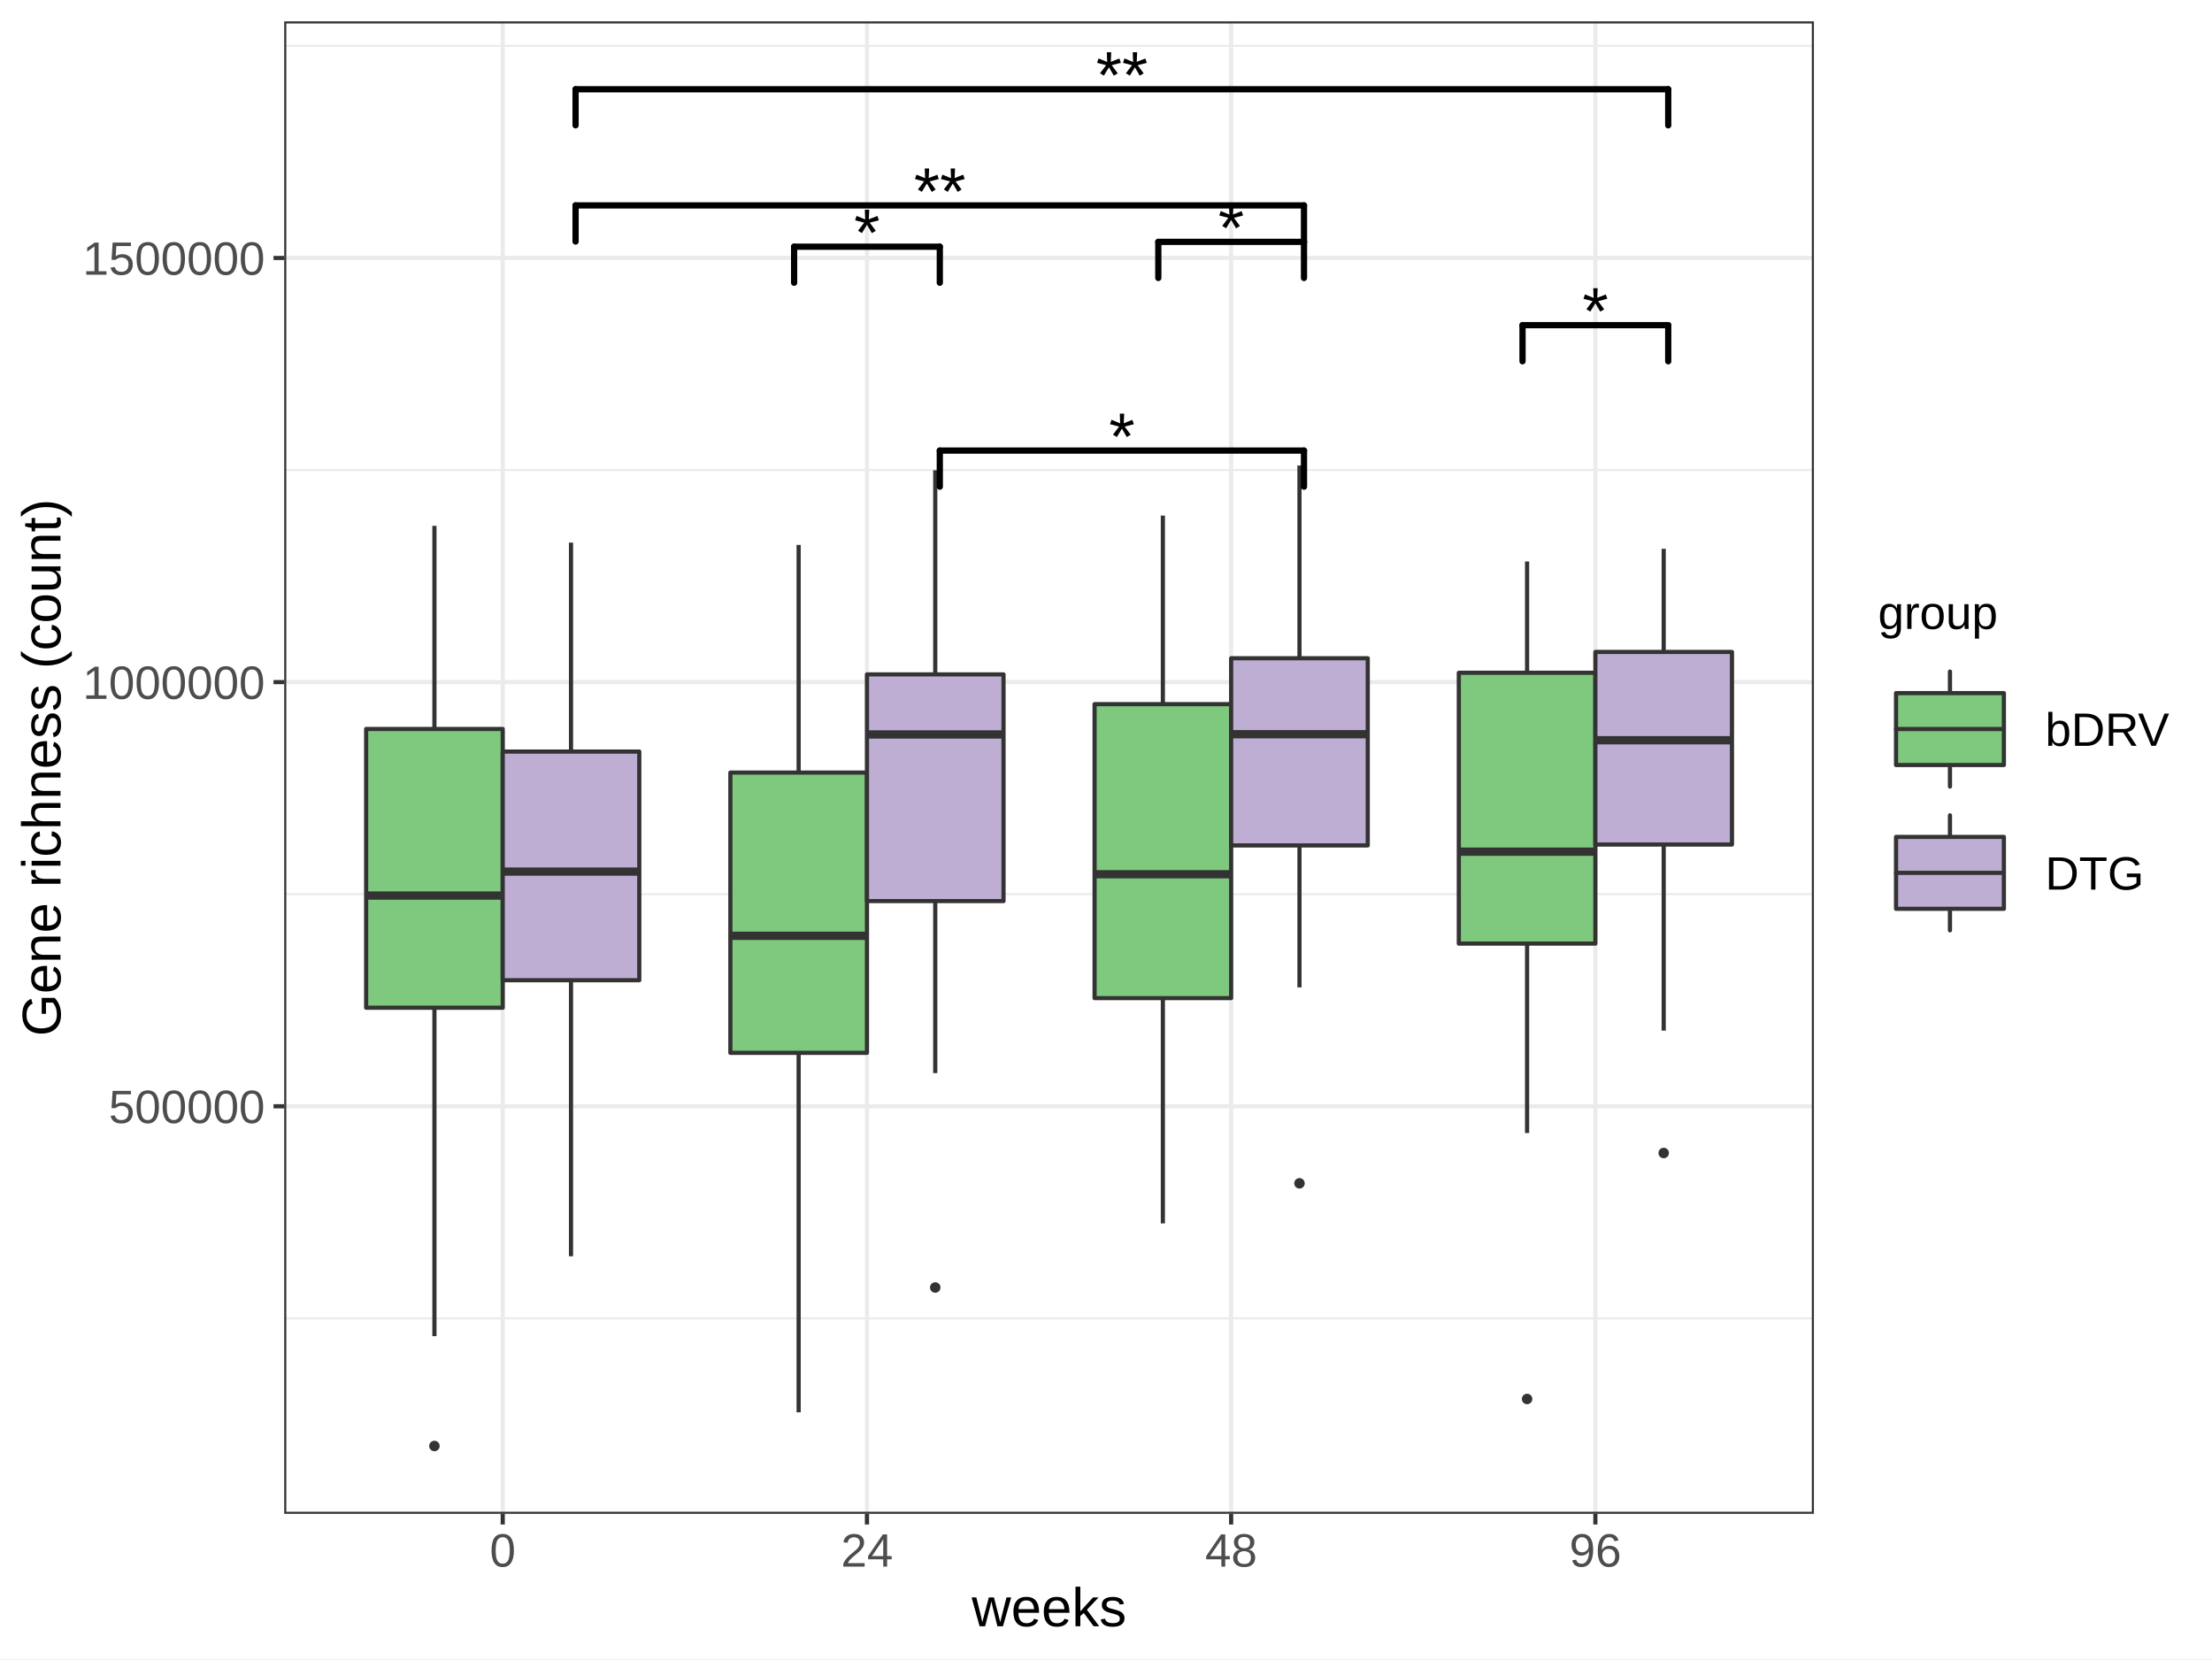
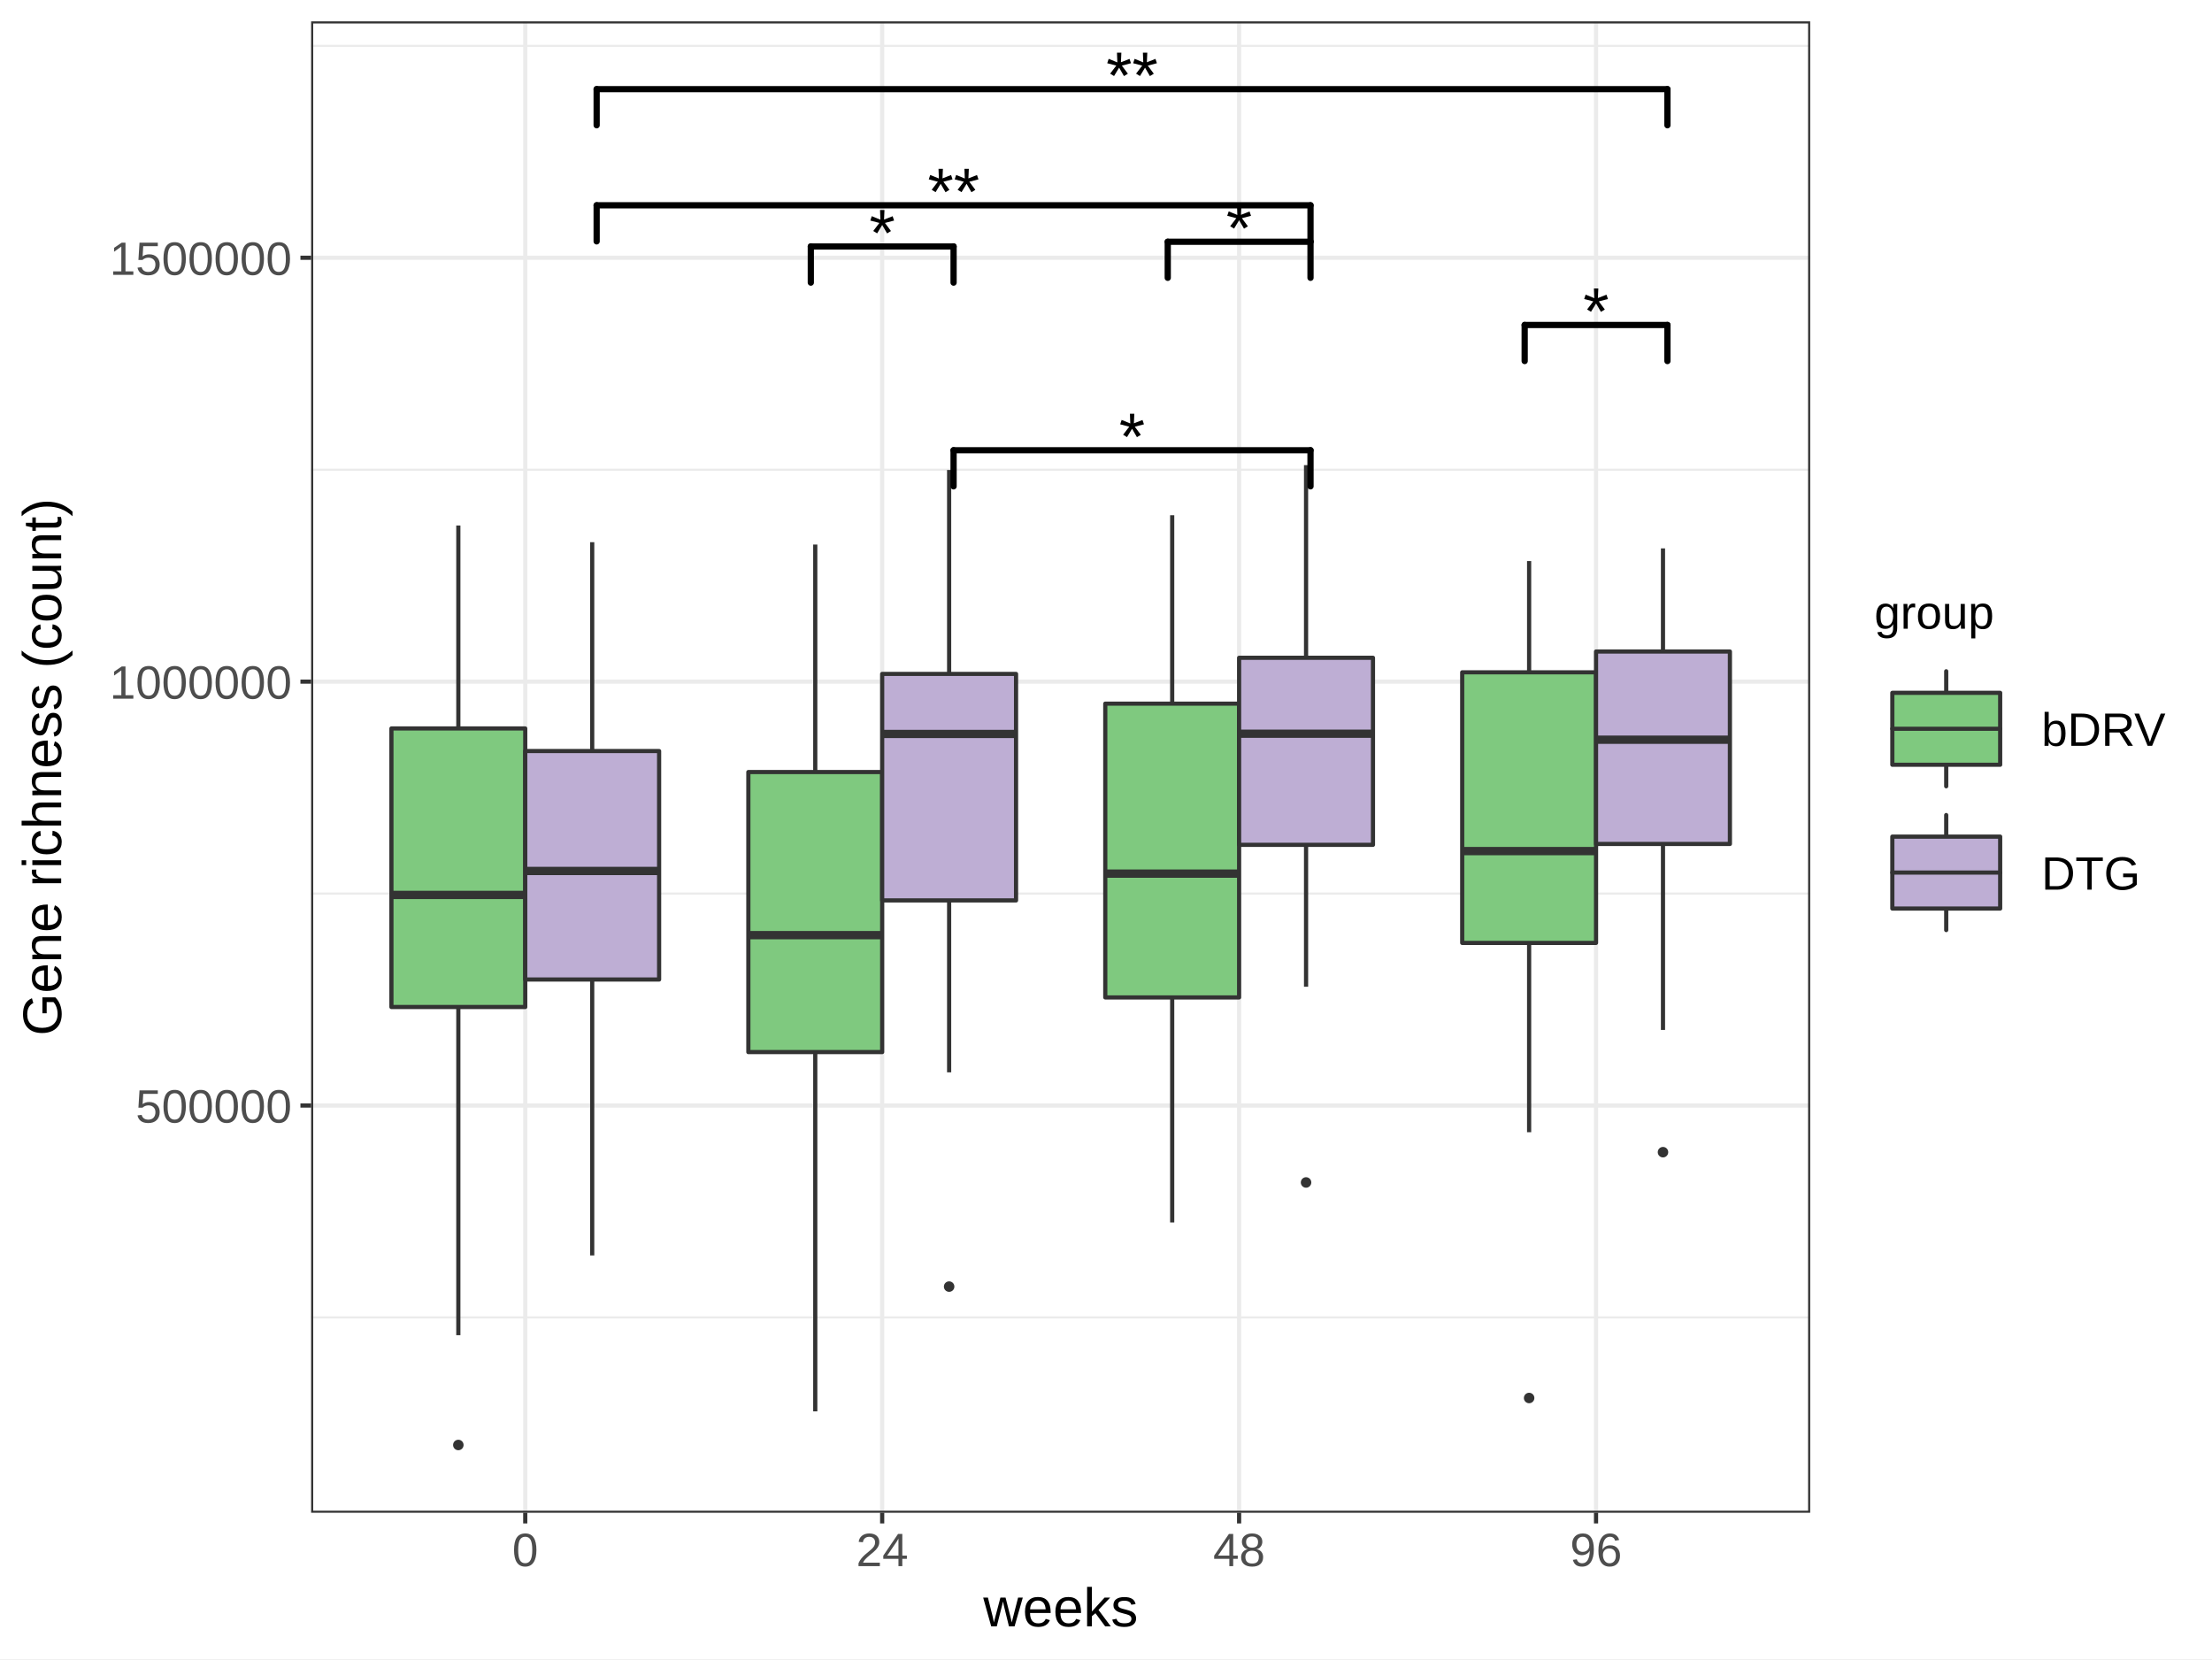
<svg xmlns="http://www.w3.org/2000/svg" class="svglite" width="566.93pt" height="425.20pt" viewBox="0 0 566.93 425.20">
  <defs>
    <style type="text/css">
    .svglite line, .svglite polyline, .svglite polygon, .svglite path, .svglite rect, .svglite circle {
      fill: none;
      stroke: #000000;
      stroke-linecap: round;
      stroke-linejoin: round;
      stroke-miterlimit: 10.00;
    }
    .svglite text {
      white-space: pre;
    }
  </style>
  </defs>
  <rect width="100%" height="100%" style="stroke: none; fill: #FFFFFF;" />
  <defs>
    <clipPath id="cpMC4wMHw1NjYuOTN8MC4wMHw0MjUuMjA=">
      <rect x="0.00" y="0.00" width="566.93" height="425.20" />
    </clipPath>
  </defs>
  <g clip-path="url(#cpMC4wMHw1NjYuOTN8MC4wMHw0MjUuMjA=)">
-     <rect x="0.00" y="0.00" width="566.93" height="425.20" style="stroke-width: 1.07; stroke: #FFFFFF; fill: #FFFFFF;" />
+     <rect x="-0" y="0.00" width="566.93" height="425.20" style="stroke-width: 1.07; stroke: #FFFFFF; fill: #FFFFFF;" />
  </g>
  <defs>
-     <clipPath id="cpNzIuODR8NDY0LjkwfDUuNDh8Mzg3Ljk2">
-       <rect x="72.84" y="5.48" width="392.06" height="382.48" />
+     <clipPath id="cpNzkuNzR8NDYzLjk1fDUuNDh8Mzg3LjY5">
+       <rect x="79.74" y="5.48" width="384.21" height="382.21" />
    </clipPath>
  </defs>
-   <g clip-path="url(#cpNzIuODR8NDY0LjkwfDUuNDh8Mzg3Ljk2)">
-     <rect x="72.84" y="5.48" width="392.06" height="382.48" style="stroke-width: 1.07; stroke: none; fill: #FFFFFF;" />
-     <polyline points="72.84,337.87 464.90,337.87 " style="stroke-width: 0.53; stroke: #EBEBEB; stroke-linecap: butt;" />
-     <polyline points="72.84,229.16 464.90,229.16 " style="stroke-width: 0.53; stroke: #EBEBEB; stroke-linecap: butt;" />
-     <polyline points="72.84,120.46 464.90,120.46 " style="stroke-width: 0.53; stroke: #EBEBEB; stroke-linecap: butt;" />
-     <polyline points="72.84,11.76 464.90,11.76 " style="stroke-width: 0.53; stroke: #EBEBEB; stroke-linecap: butt;" />
-     <polyline points="72.84,283.52 464.90,283.52 " style="stroke-width: 1.07; stroke: #EBEBEB; stroke-linecap: butt;" />
-     <polyline points="72.84,174.81 464.90,174.81 " style="stroke-width: 1.07; stroke: #EBEBEB; stroke-linecap: butt;" />
-     <polyline points="72.84,66.11 464.90,66.11 " style="stroke-width: 1.07; stroke: #EBEBEB; stroke-linecap: butt;" />
-     <polyline points="128.85,387.96 128.85,5.48 " style="stroke-width: 1.07; stroke: #EBEBEB; stroke-linecap: butt;" />
-     <polyline points="222.20,387.96 222.20,5.48 " style="stroke-width: 1.07; stroke: #EBEBEB; stroke-linecap: butt;" />
-     <polyline points="315.54,387.96 315.54,5.48 " style="stroke-width: 1.07; stroke: #EBEBEB; stroke-linecap: butt;" />
-     <polyline points="408.89,387.96 408.89,5.48 " style="stroke-width: 1.07; stroke: #EBEBEB; stroke-linecap: butt;" />
-     <circle cx="111.34" cy="370.58" r="0.99" style="stroke-width: 0.71; stroke: #333333; fill: #333333;" />
-     <line x1="111.34" y1="186.82" x2="111.34" y2="134.76" style="stroke-width: 1.07; stroke: #333333; stroke-linecap: butt;" />
-     <line x1="111.34" y1="258.26" x2="111.34" y2="342.43" style="stroke-width: 1.07; stroke: #333333; stroke-linecap: butt;" />
-     <polygon points="93.84,186.82 93.84,258.26 128.85,258.26 128.85,186.82 93.84,186.82 " style="stroke-width: 1.07; stroke: #333333; fill: #7FC97F;" />
-     <line x1="93.84" y1="229.52" x2="128.85" y2="229.52" style="stroke-width: 2.13; stroke: #333333; stroke-linecap: butt;" />
-     <line x1="204.69" y1="198.00" x2="204.69" y2="139.64" style="stroke-width: 1.07; stroke: #333333; stroke-linecap: butt;" />
-     <line x1="204.69" y1="269.82" x2="204.69" y2="361.95" style="stroke-width: 1.07; stroke: #333333; stroke-linecap: butt;" />
-     <polygon points="187.19,198.00 187.19,269.82 222.20,269.82 222.20,198.00 187.19,198.00 " style="stroke-width: 1.07; stroke: #333333; fill: #7FC97F;" />
-     <line x1="187.19" y1="239.83" x2="222.20" y2="239.83" style="stroke-width: 2.13; stroke: #333333; stroke-linecap: butt;" />
-     <line x1="298.04" y1="180.46" x2="298.04" y2="132.13" style="stroke-width: 1.07; stroke: #333333; stroke-linecap: butt;" />
-     <line x1="298.04" y1="255.80" x2="298.04" y2="313.53" style="stroke-width: 1.07; stroke: #333333; stroke-linecap: butt;" />
-     <polygon points="280.54,180.46 280.54,255.80 315.54,255.80 315.54,180.46 280.54,180.46 " style="stroke-width: 1.07; stroke: #333333; fill: #7FC97F;" />
-     <line x1="280.54" y1="224.05" x2="315.54" y2="224.05" style="stroke-width: 2.13; stroke: #333333; stroke-linecap: butt;" />
-     <circle cx="391.39" cy="358.53" r="0.99" style="stroke-width: 0.71; stroke: #333333; fill: #333333;" />
-     <line x1="391.39" y1="172.42" x2="391.39" y2="143.89" style="stroke-width: 1.07; stroke: #333333; stroke-linecap: butt;" />
-     <line x1="391.39" y1="241.82" x2="391.39" y2="290.37" style="stroke-width: 1.07; stroke: #333333; stroke-linecap: butt;" />
-     <polygon points="373.89,172.42 373.89,241.82 408.89,241.82 408.89,172.42 373.89,172.42 " style="stroke-width: 1.07; stroke: #333333; fill: #7FC97F;" />
-     <line x1="373.89" y1="218.27" x2="408.89" y2="218.27" style="stroke-width: 2.13; stroke: #333333; stroke-linecap: butt;" />
-     <line x1="146.35" y1="192.61" x2="146.35" y2="139.05" style="stroke-width: 1.07; stroke: #333333; stroke-linecap: butt;" />
-     <line x1="146.35" y1="251.21" x2="146.35" y2="321.96" style="stroke-width: 1.07; stroke: #333333; stroke-linecap: butt;" />
-     <polygon points="128.85,192.61 128.85,251.21 163.85,251.21 163.85,192.61 128.85,192.61 " style="stroke-width: 1.07; stroke: #333333; fill: #BEAED4;" />
-     <line x1="128.85" y1="223.37" x2="163.85" y2="223.37" style="stroke-width: 2.13; stroke: #333333; stroke-linecap: butt;" />
-     <circle cx="239.70" cy="329.96" r="0.99" style="stroke-width: 0.71; stroke: #333333; fill: #333333;" />
-     <line x1="239.70" y1="172.83" x2="239.70" y2="120.52" style="stroke-width: 1.07; stroke: #333333; stroke-linecap: butt;" />
-     <line x1="239.70" y1="230.93" x2="239.70" y2="275.02" style="stroke-width: 1.07; stroke: #333333; stroke-linecap: butt;" />
-     <polygon points="222.20,172.83 222.20,230.93 257.20,230.93 257.20,172.83 222.20,172.83 " style="stroke-width: 1.07; stroke: #333333; fill: #BEAED4;" />
-     <line x1="222.20" y1="188.23" x2="257.20" y2="188.23" style="stroke-width: 2.13; stroke: #333333; stroke-linecap: butt;" />
-     <circle cx="333.05" cy="303.26" r="0.99" style="stroke-width: 0.71; stroke: #333333; fill: #333333;" />
-     <line x1="333.05" y1="168.69" x2="333.05" y2="119.29" style="stroke-width: 1.07; stroke: #333333; stroke-linecap: butt;" />
-     <line x1="333.05" y1="216.66" x2="333.05" y2="253.05" style="stroke-width: 1.07; stroke: #333333; stroke-linecap: butt;" />
-     <polygon points="315.54,168.69 315.54,216.66 350.55,216.66 350.55,168.69 315.54,168.69 " style="stroke-width: 1.07; stroke: #333333; fill: #BEAED4;" />
-     <line x1="315.54" y1="188.17" x2="350.55" y2="188.17" style="stroke-width: 2.13; stroke: #333333; stroke-linecap: butt;" />
-     <circle cx="426.40" cy="295.49" r="0.99" style="stroke-width: 0.71; stroke: #333333; fill: #333333;" />
-     <line x1="426.40" y1="167.08" x2="426.40" y2="140.64" style="stroke-width: 1.07; stroke: #333333; stroke-linecap: butt;" />
-     <line x1="426.40" y1="216.44" x2="426.40" y2="264.13" style="stroke-width: 1.07; stroke: #333333; stroke-linecap: butt;" />
-     <polygon points="408.89,167.08 408.89,216.44 443.90,216.44 443.90,167.08 408.89,167.08 " style="stroke-width: 1.07; stroke: #333333; fill: #BEAED4;" />
-     <line x1="408.89" y1="189.71" x2="443.90" y2="189.71" style="stroke-width: 2.13; stroke: #333333; stroke-linecap: butt;" />
-     <text x="222.20" y="65.50" text-anchor="middle" style="font-size: 17.07px; font-family: &quot;Arial&quot;;" textLength="6.64px" lengthAdjust="spacingAndGlyphs">*</text>
-     <line x1="203.53" y1="72.47" x2="203.53" y2="63.22" style="stroke-width: 1.60;" />
-     <line x1="203.53" y1="63.22" x2="240.87" y2="63.22" style="stroke-width: 1.60;" />
-     <line x1="240.87" y1="63.22" x2="240.87" y2="72.47" style="stroke-width: 1.60;" />
-     <text x="315.54" y="64.27" text-anchor="middle" style="font-size: 17.07px; font-family: &quot;Arial&quot;;" textLength="6.64px" lengthAdjust="spacingAndGlyphs">*</text>
-     <line x1="296.87" y1="71.24" x2="296.87" y2="61.99" style="stroke-width: 1.60;" />
-     <line x1="296.87" y1="61.99" x2="334.21" y2="61.99" style="stroke-width: 1.60;" />
-     <line x1="334.21" y1="61.99" x2="334.21" y2="71.24" style="stroke-width: 1.60;" />
-     <text x="408.89" y="85.62" text-anchor="middle" style="font-size: 17.07px; font-family: &quot;Arial&quot;;" textLength="6.64px" lengthAdjust="spacingAndGlyphs">*</text>
-     <line x1="390.22" y1="92.59" x2="390.22" y2="83.33" style="stroke-width: 1.60;" />
-     <line x1="390.22" y1="83.33" x2="427.56" y2="83.33" style="stroke-width: 1.60;" />
-     <line x1="427.56" y1="83.33" x2="427.56" y2="92.59" style="stroke-width: 1.60;" />
-     <text x="287.54" y="117.76" text-anchor="middle" style="font-size: 17.07px; font-family: &quot;Arial&quot;;" textLength="6.64px" lengthAdjust="spacingAndGlyphs">*</text>
-     <line x1="240.87" y1="124.73" x2="240.87" y2="115.47" style="stroke-width: 1.60;" />
-     <line x1="240.87" y1="115.47" x2="334.21" y2="115.47" style="stroke-width: 1.60;" />
-     <line x1="334.21" y1="115.47" x2="334.21" y2="124.73" style="stroke-width: 1.60;" />
-     <text x="240.87" y="54.93" text-anchor="middle" style="font-size: 17.07px; font-family: &quot;Arial&quot;;" textLength="13.28px" lengthAdjust="spacingAndGlyphs">**</text>
-     <line x1="147.52" y1="61.90" x2="147.52" y2="52.64" style="stroke-width: 1.60;" />
-     <line x1="147.52" y1="52.64" x2="334.21" y2="52.64" style="stroke-width: 1.60;" />
-     <line x1="334.21" y1="52.64" x2="334.21" y2="61.90" style="stroke-width: 1.60;" />
-     <text x="287.54" y="25.15" text-anchor="middle" style="font-size: 17.07px; font-family: &quot;Arial&quot;;" textLength="13.28px" lengthAdjust="spacingAndGlyphs">**</text>
-     <line x1="147.52" y1="32.12" x2="147.52" y2="22.87" style="stroke-width: 1.60;" />
-     <line x1="147.52" y1="22.87" x2="427.56" y2="22.87" style="stroke-width: 1.60;" />
-     <line x1="427.56" y1="22.87" x2="427.56" y2="32.12" style="stroke-width: 1.60;" />
-     <rect x="72.84" y="5.48" width="392.06" height="382.48" style="stroke-width: 1.07; stroke: #333333;" />
+   <g clip-path="url(#cpNzkuNzR8NDYzLjk1fDUuNDh8Mzg3LjY5)">
+     <rect x="79.74" y="5.48" width="384.21" height="382.21" style="stroke-width: 1.07; stroke: none; fill: #FFFFFF;" />
+     <polyline points="79.74,337.63 463.95,337.63 " style="stroke-width: 0.53; stroke: #EBEBEB; stroke-linecap: butt;" />
+     <polyline points="79.74,229.00 463.95,229.00 " style="stroke-width: 0.53; stroke: #EBEBEB; stroke-linecap: butt;" />
+     <polyline points="79.74,120.38 463.95,120.38 " style="stroke-width: 0.53; stroke: #EBEBEB; stroke-linecap: butt;" />
+     <polyline points="79.74,11.75 463.95,11.75 " style="stroke-width: 0.53; stroke: #EBEBEB; stroke-linecap: butt;" />
+     <polyline points="79.74,283.32 463.95,283.32 " style="stroke-width: 1.07; stroke: #EBEBEB; stroke-linecap: butt;" />
+     <polyline points="79.74,174.69 463.95,174.69 " style="stroke-width: 1.07; stroke: #EBEBEB; stroke-linecap: butt;" />
+     <polyline points="79.74,66.06 463.95,66.06 " style="stroke-width: 1.07; stroke: #EBEBEB; stroke-linecap: butt;" />
+     <polyline points="134.62,387.69 134.62,5.48 " style="stroke-width: 1.07; stroke: #EBEBEB; stroke-linecap: butt;" />
+     <polyline points="226.10,387.69 226.10,5.48 " style="stroke-width: 1.07; stroke: #EBEBEB; stroke-linecap: butt;" />
+     <polyline points="317.58,387.69 317.58,5.48 " style="stroke-width: 1.07; stroke: #EBEBEB; stroke-linecap: butt;" />
+     <polyline points="409.06,387.69 409.06,5.48 " style="stroke-width: 1.07; stroke: #EBEBEB; stroke-linecap: butt;" />
+     <circle cx="117.47" cy="370.32" r="0.99" style="stroke-width: 0.71; stroke: #333333; fill: #333333;" />
+     <line x1="117.47" y1="186.69" x2="117.47" y2="134.67" style="stroke-width: 1.07; stroke: #333333; stroke-linecap: butt;" />
+     <line x1="117.47" y1="258.08" x2="117.47" y2="342.19" style="stroke-width: 1.07; stroke: #333333; stroke-linecap: butt;" />
+     <polygon points="100.32,186.69 100.32,258.08 134.62,258.08 134.62,186.69 100.32,186.69 " style="stroke-width: 1.07; stroke: #333333; fill: #7FC97F;" />
+     <line x1="100.32" y1="229.35" x2="134.62" y2="229.35" style="stroke-width: 2.13; stroke: #333333; stroke-linecap: butt;" />
+     <line x1="208.95" y1="197.86" x2="208.95" y2="139.55" style="stroke-width: 1.07; stroke: #333333; stroke-linecap: butt;" />
+     <line x1="208.95" y1="269.63" x2="208.95" y2="361.70" style="stroke-width: 1.07; stroke: #333333; stroke-linecap: butt;" />
+     <polygon points="191.80,197.86 191.80,269.63 226.10,269.63 226.10,197.86 191.80,197.86 " style="stroke-width: 1.07; stroke: #333333; fill: #7FC97F;" />
+     <line x1="191.80" y1="239.66" x2="226.10" y2="239.66" style="stroke-width: 2.13; stroke: #333333; stroke-linecap: butt;" />
+     <line x1="300.43" y1="180.33" x2="300.43" y2="132.04" style="stroke-width: 1.07; stroke: #333333; stroke-linecap: butt;" />
+     <line x1="300.43" y1="255.62" x2="300.43" y2="313.30" style="stroke-width: 1.07; stroke: #333333; stroke-linecap: butt;" />
+     <polygon points="283.28,180.33 283.28,255.62 317.58,255.62 317.58,180.33 283.28,180.33 " style="stroke-width: 1.07; stroke: #333333; fill: #7FC97F;" />
+     <line x1="283.28" y1="223.89" x2="317.58" y2="223.89" style="stroke-width: 2.13; stroke: #333333; stroke-linecap: butt;" />
+     <circle cx="391.91" cy="358.28" r="0.99" style="stroke-width: 0.71; stroke: #333333; fill: #333333;" />
+     <line x1="391.91" y1="172.30" x2="391.91" y2="143.79" style="stroke-width: 1.07; stroke: #333333; stroke-linecap: butt;" />
+     <line x1="391.91" y1="241.65" x2="391.91" y2="290.16" style="stroke-width: 1.07; stroke: #333333; stroke-linecap: butt;" />
+     <polygon points="374.76,172.30 374.76,241.65 409.06,241.65 409.06,172.30 374.76,172.30 " style="stroke-width: 1.07; stroke: #333333; fill: #7FC97F;" />
+     <line x1="374.76" y1="218.12" x2="409.06" y2="218.12" style="stroke-width: 2.13; stroke: #333333; stroke-linecap: butt;" />
+     <line x1="151.78" y1="192.48" x2="151.78" y2="138.95" style="stroke-width: 1.07; stroke: #333333; stroke-linecap: butt;" />
+     <line x1="151.78" y1="251.03" x2="151.78" y2="321.74" style="stroke-width: 1.07; stroke: #333333; stroke-linecap: butt;" />
+     <polygon points="134.62,192.48 134.62,251.03 168.93,251.03 168.93,192.48 134.62,192.48 " style="stroke-width: 1.07; stroke: #333333; fill: #BEAED4;" />
+     <line x1="134.62" y1="223.21" x2="168.93" y2="223.21" style="stroke-width: 2.13; stroke: #333333; stroke-linecap: butt;" />
+     <circle cx="243.26" cy="329.73" r="0.99" style="stroke-width: 0.71; stroke: #333333; fill: #333333;" />
+     <line x1="243.26" y1="172.71" x2="243.26" y2="120.44" style="stroke-width: 1.07; stroke: #333333; stroke-linecap: butt;" />
+     <line x1="243.26" y1="230.76" x2="243.26" y2="274.82" style="stroke-width: 1.07; stroke: #333333; stroke-linecap: butt;" />
+     <polygon points="226.10,172.71 226.10,230.76 260.41,230.76 260.41,172.71 226.10,172.71 " style="stroke-width: 1.07; stroke: #333333; fill: #BEAED4;" />
+     <line x1="226.10" y1="188.10" x2="260.41" y2="188.10" style="stroke-width: 2.13; stroke: #333333; stroke-linecap: butt;" />
+     <circle cx="334.74" cy="303.04" r="0.99" style="stroke-width: 0.71; stroke: #333333; fill: #333333;" />
+     <line x1="334.74" y1="168.58" x2="334.74" y2="119.21" style="stroke-width: 1.07; stroke: #333333; stroke-linecap: butt;" />
+     <line x1="334.74" y1="216.51" x2="334.74" y2="252.88" style="stroke-width: 1.07; stroke: #333333; stroke-linecap: butt;" />
+     <polygon points="317.58,168.58 317.58,216.51 351.89,216.51 351.89,168.58 317.58,168.58 " style="stroke-width: 1.07; stroke: #333333; fill: #BEAED4;" />
+     <line x1="317.58" y1="188.04" x2="351.89" y2="188.04" style="stroke-width: 2.13; stroke: #333333; stroke-linecap: butt;" />
+     <circle cx="426.22" cy="295.28" r="0.99" style="stroke-width: 0.71; stroke: #333333; fill: #333333;" />
+     <line x1="426.22" y1="166.97" x2="426.22" y2="140.54" style="stroke-width: 1.07; stroke: #333333; stroke-linecap: butt;" />
+     <line x1="426.22" y1="216.29" x2="426.22" y2="263.95" style="stroke-width: 1.07; stroke: #333333; stroke-linecap: butt;" />
+     <polygon points="409.06,166.97 409.06,216.29 443.37,216.29 443.37,166.97 409.06,166.97 " style="stroke-width: 1.07; stroke: #333333; fill: #BEAED4;" />
+     <line x1="409.06" y1="189.58" x2="443.37" y2="189.58" style="stroke-width: 2.13; stroke: #333333; stroke-linecap: butt;" />
+     <text x="226.10" y="65.57" text-anchor="middle" style="font-size: 17.07px; font-family: &quot;Liberation Sans&quot;;" textLength="8.53px" lengthAdjust="spacingAndGlyphs">*</text>
+     <line x1="207.81" y1="72.43" x2="207.81" y2="63.17" style="stroke-width: 1.60;" />
+     <line x1="207.81" y1="63.17" x2="244.40" y2="63.17" style="stroke-width: 1.60;" />
+     <line x1="244.40" y1="63.17" x2="244.40" y2="72.43" style="stroke-width: 1.60;" />
+     <text x="317.58" y="64.35" text-anchor="middle" style="font-size: 17.07px; font-family: &quot;Liberation Sans&quot;;" textLength="8.53px" lengthAdjust="spacingAndGlyphs">*</text>
+     <line x1="299.29" y1="71.20" x2="299.29" y2="61.95" style="stroke-width: 1.60;" />
+     <line x1="299.29" y1="61.95" x2="335.88" y2="61.95" style="stroke-width: 1.60;" />
+     <line x1="335.88" y1="61.95" x2="335.88" y2="71.20" style="stroke-width: 1.60;" />
+     <text x="409.06" y="85.68" text-anchor="middle" style="font-size: 17.07px; font-family: &quot;Liberation Sans&quot;;" textLength="8.53px" lengthAdjust="spacingAndGlyphs">*</text>
+     <line x1="390.77" y1="92.53" x2="390.77" y2="83.28" style="stroke-width: 1.60;" />
+     <line x1="390.77" y1="83.28" x2="427.36" y2="83.28" style="stroke-width: 1.60;" />
+     <line x1="427.36" y1="83.28" x2="427.36" y2="92.53" style="stroke-width: 1.60;" />
+     <text x="290.14" y="117.79" text-anchor="middle" style="font-size: 17.07px; font-family: &quot;Liberation Sans&quot;;" textLength="8.53px" lengthAdjust="spacingAndGlyphs">*</text>
+     <line x1="244.40" y1="124.64" x2="244.40" y2="115.39" style="stroke-width: 1.60;" />
+     <line x1="244.40" y1="115.39" x2="335.88" y2="115.39" style="stroke-width: 1.60;" />
+     <line x1="335.88" y1="115.39" x2="335.88" y2="124.64" style="stroke-width: 1.60;" />
+     <text x="244.40" y="55.01" text-anchor="middle" style="font-size: 17.07px; font-family: &quot;Liberation Sans&quot;;" textLength="17.06px" lengthAdjust="spacingAndGlyphs">**</text>
+     <line x1="152.92" y1="61.86" x2="152.92" y2="52.61" style="stroke-width: 1.60;" />
+     <line x1="152.92" y1="52.61" x2="335.88" y2="52.61" style="stroke-width: 1.60;" />
+     <line x1="335.88" y1="52.61" x2="335.88" y2="61.86" style="stroke-width: 1.60;" />
+     <text x="290.14" y="25.25" text-anchor="middle" style="font-size: 17.07px; font-family: &quot;Liberation Sans&quot;;" textLength="17.06px" lengthAdjust="spacingAndGlyphs">**</text>
+     <line x1="152.92" y1="32.10" x2="152.92" y2="22.85" style="stroke-width: 1.60;" />
+     <line x1="152.92" y1="22.85" x2="427.36" y2="22.85" style="stroke-width: 1.60;" />
+     <line x1="427.36" y1="22.85" x2="427.36" y2="32.10" style="stroke-width: 1.60;" />
+     <rect x="79.74" y="5.48" width="384.21" height="382.21" style="stroke-width: 1.07; stroke: #333333;" />
  </g>
  <g clip-path="url(#cpMC4wMHw1NjYuOTN8MC4wMHw0MjUuMjA=)">
-     <text x="67.91" y="287.81" text-anchor="end" style="font-size: 12.00px;fill: #4D4D4D; font-family: &quot;Arial&quot;;" textLength="40.05px" lengthAdjust="spacingAndGlyphs">500000</text>
-     <text x="67.91" y="179.11" text-anchor="end" style="font-size: 12.00px;fill: #4D4D4D; font-family: &quot;Arial&quot;;" textLength="46.72px" lengthAdjust="spacingAndGlyphs">1000000</text>
-     <text x="67.91" y="70.41" text-anchor="end" style="font-size: 12.00px;fill: #4D4D4D; font-family: &quot;Arial&quot;;" textLength="46.72px" lengthAdjust="spacingAndGlyphs">1500000</text>
-     <polyline points="70.10,283.52 72.84,283.52 " style="stroke-width: 1.07; stroke: #333333; stroke-linecap: butt;" />
-     <polyline points="70.10,174.81 72.84,174.81 " style="stroke-width: 1.07; stroke: #333333; stroke-linecap: butt;" />
-     <polyline points="70.10,66.11 72.84,66.11 " style="stroke-width: 1.07; stroke: #333333; stroke-linecap: butt;" />
-     <polyline points="128.85,390.70 128.85,387.96 " style="stroke-width: 1.07; stroke: #333333; stroke-linecap: butt;" />
-     <polyline points="222.20,390.70 222.20,387.96 " style="stroke-width: 1.07; stroke: #333333; stroke-linecap: butt;" />
-     <polyline points="315.54,390.70 315.54,387.96 " style="stroke-width: 1.07; stroke: #333333; stroke-linecap: butt;" />
-     <polyline points="408.89,390.70 408.89,387.96 " style="stroke-width: 1.07; stroke: #333333; stroke-linecap: butt;" />
-     <text x="128.85" y="401.49" text-anchor="middle" style="font-size: 12.00px;fill: #4D4D4D; font-family: &quot;Arial&quot;;" textLength="6.67px" lengthAdjust="spacingAndGlyphs">0</text>
-     <text x="222.20" y="401.49" text-anchor="middle" style="font-size: 12.00px;fill: #4D4D4D; font-family: &quot;Arial&quot;;" textLength="13.35px" lengthAdjust="spacingAndGlyphs">24</text>
-     <text x="315.54" y="401.49" text-anchor="middle" style="font-size: 12.00px;fill: #4D4D4D; font-family: &quot;Arial&quot;;" textLength="13.35px" lengthAdjust="spacingAndGlyphs">48</text>
-     <text x="408.89" y="401.49" text-anchor="middle" style="font-size: 12.00px;fill: #4D4D4D; font-family: &quot;Arial&quot;;" textLength="13.35px" lengthAdjust="spacingAndGlyphs">96</text>
-     <text x="268.87" y="416.77" text-anchor="middle" style="font-size: 14.00px; font-family: &quot;Arial&quot;;" textLength="39.67px" lengthAdjust="spacingAndGlyphs">weeks</text>
-     <text transform="translate(15.50,196.72) rotate(-90)" text-anchor="middle" style="font-size: 14.00px; font-family: &quot;Arial&quot;;" textLength="137.68px" lengthAdjust="spacingAndGlyphs">Gene richness (count)</text>
-     <rect x="475.86" y="145.84" width="85.59" height="101.75" style="stroke-width: 1.07; stroke: none; fill: #FFFFFF;" />
-     <text x="481.34" y="161.18" style="font-size: 12.00px; font-family: &quot;Arial&quot;;" textLength="30.69px" lengthAdjust="spacingAndGlyphs">group</text>
-     <rect x="481.34" y="168.42" width="36.85" height="36.85" style="stroke-width: 1.07; stroke: none; fill: #FFFFFF;" />
-     <polyline points="499.77,201.58 499.77,196.06 " style="stroke-width: 1.07; stroke: #333333;" />
-     <polyline points="499.77,177.63 499.77,172.10 " style="stroke-width: 1.07; stroke: #333333;" />
-     <rect x="485.95" y="177.63" width="27.64" height="18.43" style="stroke-width: 1.07; stroke: #333333; fill: #7FC97F;" />
-     <polyline points="485.95,186.84 513.58,186.84 " style="stroke-width: 1.07; stroke: #333333;" />
-     <rect x="481.34" y="205.27" width="36.85" height="36.85" style="stroke-width: 1.07; stroke: none; fill: #FFFFFF;" />
-     <polyline points="499.77,238.43 499.77,232.91 " style="stroke-width: 1.07; stroke: #333333;" />
-     <polyline points="499.77,214.48 499.77,208.95 " style="stroke-width: 1.07; stroke: #333333;" />
-     <rect x="485.95" y="214.48" width="27.64" height="18.43" style="stroke-width: 1.07; stroke: #333333; fill: #BEAED4;" />
-     <polyline points="485.95,223.69 513.58,223.69 " style="stroke-width: 1.07; stroke: #333333;" />
-     <text x="524.17" y="191.14" style="font-size: 12.00px; font-family: &quot;Arial&quot;;" textLength="31.80px" lengthAdjust="spacingAndGlyphs">bDRV</text>
-     <text x="524.17" y="227.99" style="font-size: 12.00px; font-family: &quot;Arial&quot;;" textLength="25.34px" lengthAdjust="spacingAndGlyphs">DTG</text>
+     <text x="74.80" y="287.69" text-anchor="end" style="font-size: 12.00px;fill: #4D4D4D; font-family: &quot;Liberation Sans&quot;;" textLength="45.84px" lengthAdjust="spacingAndGlyphs">500000</text>
+     <text x="74.80" y="179.06" text-anchor="end" style="font-size: 12.00px;fill: #4D4D4D; font-family: &quot;Liberation Sans&quot;;" textLength="53.47px" lengthAdjust="spacingAndGlyphs">1000000</text>
+     <text x="74.80" y="70.44" text-anchor="end" style="font-size: 12.00px;fill: #4D4D4D; font-family: &quot;Liberation Sans&quot;;" textLength="53.47px" lengthAdjust="spacingAndGlyphs">1500000</text>
+     <polyline points="77.00,283.32 79.74,283.32 " style="stroke-width: 1.07; stroke: #333333; stroke-linecap: butt;" />
+     <polyline points="77.00,174.69 79.74,174.69 " style="stroke-width: 1.07; stroke: #333333; stroke-linecap: butt;" />
+     <polyline points="77.00,66.06 79.74,66.06 " style="stroke-width: 1.07; stroke: #333333; stroke-linecap: butt;" />
+     <polyline points="134.62,390.43 134.62,387.69 " style="stroke-width: 1.07; stroke: #333333; stroke-linecap: butt;" />
+     <polyline points="226.10,390.43 226.10,387.69 " style="stroke-width: 1.07; stroke: #333333; stroke-linecap: butt;" />
+     <polyline points="317.58,390.43 317.58,387.69 " style="stroke-width: 1.07; stroke: #333333; stroke-linecap: butt;" />
+     <polyline points="409.06,390.43 409.06,387.69 " style="stroke-width: 1.07; stroke: #333333; stroke-linecap: butt;" />
+     <text x="134.62" y="401.37" text-anchor="middle" style="font-size: 12.00px;fill: #4D4D4D; font-family: &quot;Liberation Sans&quot;;" textLength="7.64px" lengthAdjust="spacingAndGlyphs">0</text>
+     <text x="226.10" y="401.37" text-anchor="middle" style="font-size: 12.00px;fill: #4D4D4D; font-family: &quot;Liberation Sans&quot;;" textLength="15.28px" lengthAdjust="spacingAndGlyphs">24</text>
+     <text x="317.58" y="401.37" text-anchor="middle" style="font-size: 12.00px;fill: #4D4D4D; font-family: &quot;Liberation Sans&quot;;" textLength="15.28px" lengthAdjust="spacingAndGlyphs">48</text>
+     <text x="409.06" y="401.37" text-anchor="middle" style="font-size: 12.00px;fill: #4D4D4D; font-family: &quot;Liberation Sans&quot;;" textLength="15.28px" lengthAdjust="spacingAndGlyphs">96</text>
+     <text x="271.84" y="416.81" text-anchor="middle" style="font-size: 14.00px; font-family: &quot;Liberation Sans&quot;;" textLength="44.07px" lengthAdjust="spacingAndGlyphs">weeks</text>
+     <text transform="translate(15.68,196.58) rotate(-90)" text-anchor="middle" style="font-size: 14.00px; font-family: &quot;Liberation Sans&quot;;" textLength="154.51px" lengthAdjust="spacingAndGlyphs">Gene richness (count)</text>
+     <rect x="474.91" y="145.64" width="86.54" height="101.88" style="stroke-width: 1.07; stroke: none; fill: #FFFFFF;" />
+     <text x="480.39" y="161.12" style="font-size: 12.00px; font-family: &quot;Liberation Sans&quot;;" textLength="34.86px" lengthAdjust="spacingAndGlyphs">group</text>
+     <rect x="480.39" y="168.35" width="36.85" height="36.85" style="stroke-width: 1.07; stroke: none; fill: #FFFFFF;" />
+     <polyline points="498.81,201.51 498.81,195.98 " style="stroke-width: 1.07; stroke: #333333;" />
+     <polyline points="498.81,177.56 498.81,172.03 " style="stroke-width: 1.07; stroke: #333333;" />
+     <rect x="485.00" y="177.56" width="27.64" height="18.43" style="stroke-width: 1.07; stroke: #333333; fill: #7FC97F;" />
+     <polyline points="485.00,186.77 512.63,186.77 " style="stroke-width: 1.07; stroke: #333333;" />
+     <rect x="480.39" y="205.20" width="36.85" height="36.85" style="stroke-width: 1.07; stroke: none; fill: #FFFFFF;" />
+     <polyline points="498.81,238.36 498.81,232.83 " style="stroke-width: 1.07; stroke: #333333;" />
+     <polyline points="498.81,214.41 498.81,208.88 " style="stroke-width: 1.07; stroke: #333333;" />
+     <rect x="485.00" y="214.41" width="27.64" height="18.43" style="stroke-width: 1.07; stroke: #333333; fill: #BEAED4;" />
+     <polyline points="485.00,223.62 512.63,223.62 " style="stroke-width: 1.07; stroke: #333333;" />
+     <text x="523.22" y="191.14" style="font-size: 12.00px; font-family: &quot;Liberation Sans&quot;;" textLength="32.75px" lengthAdjust="spacingAndGlyphs">bDRV</text>
+     <text x="523.22" y="228.00" style="font-size: 12.00px; font-family: &quot;Liberation Sans&quot;;" textLength="25.88px" lengthAdjust="spacingAndGlyphs">DTG</text>
  </g>
</svg>
